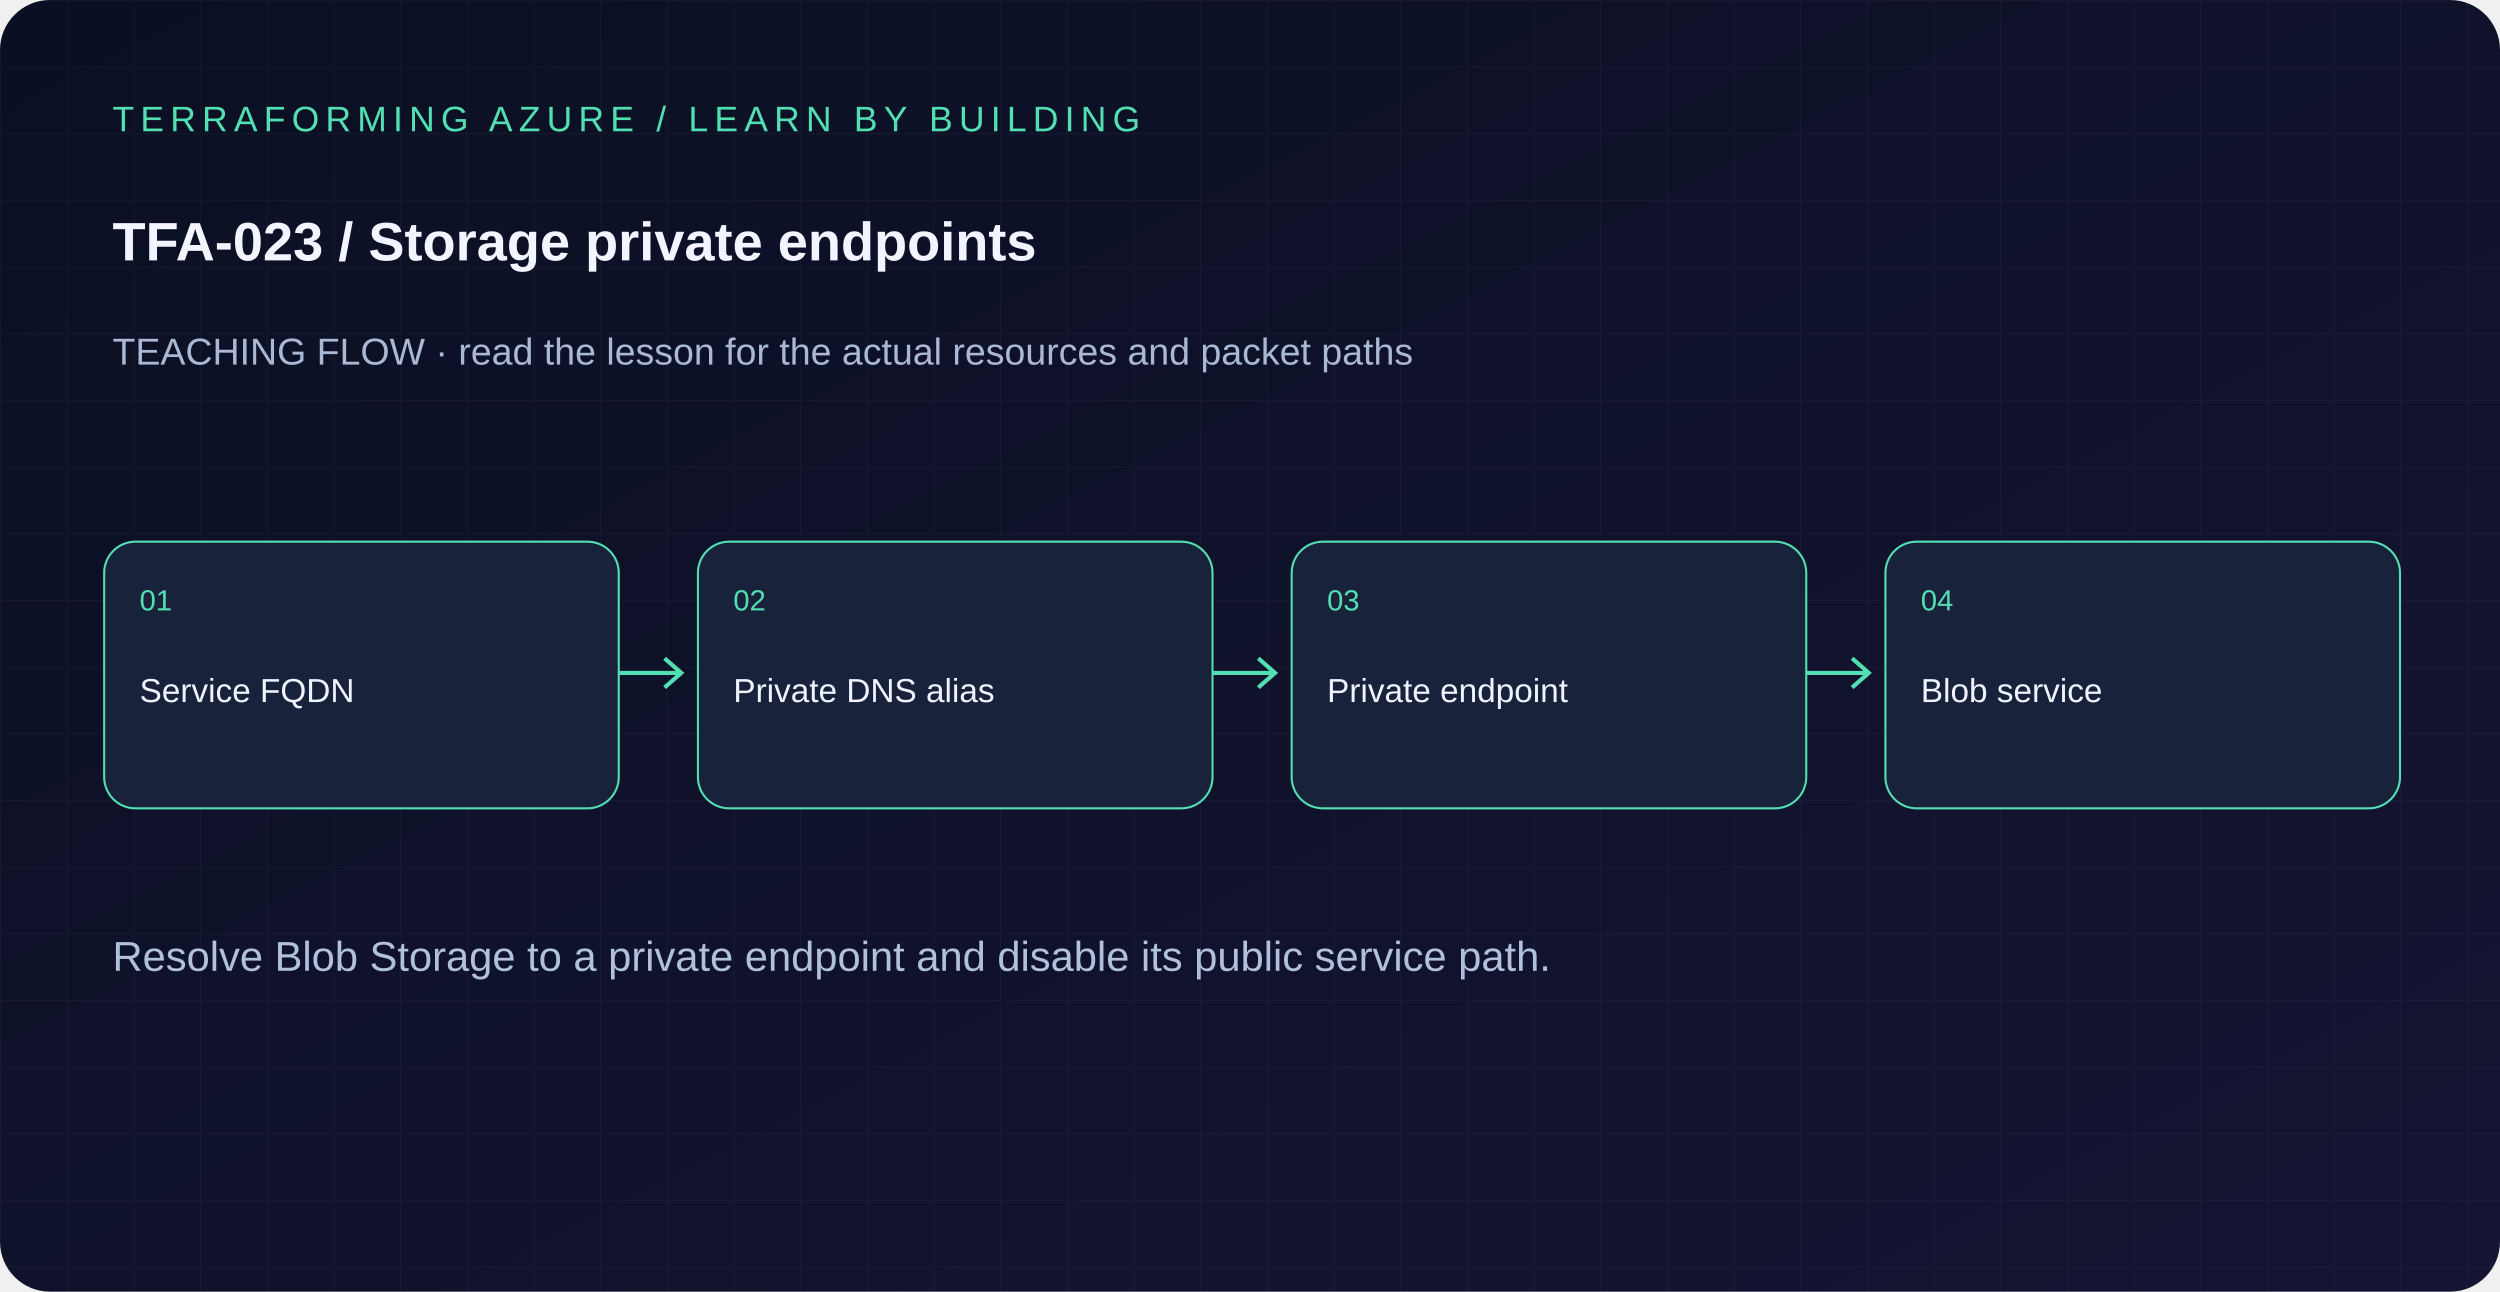
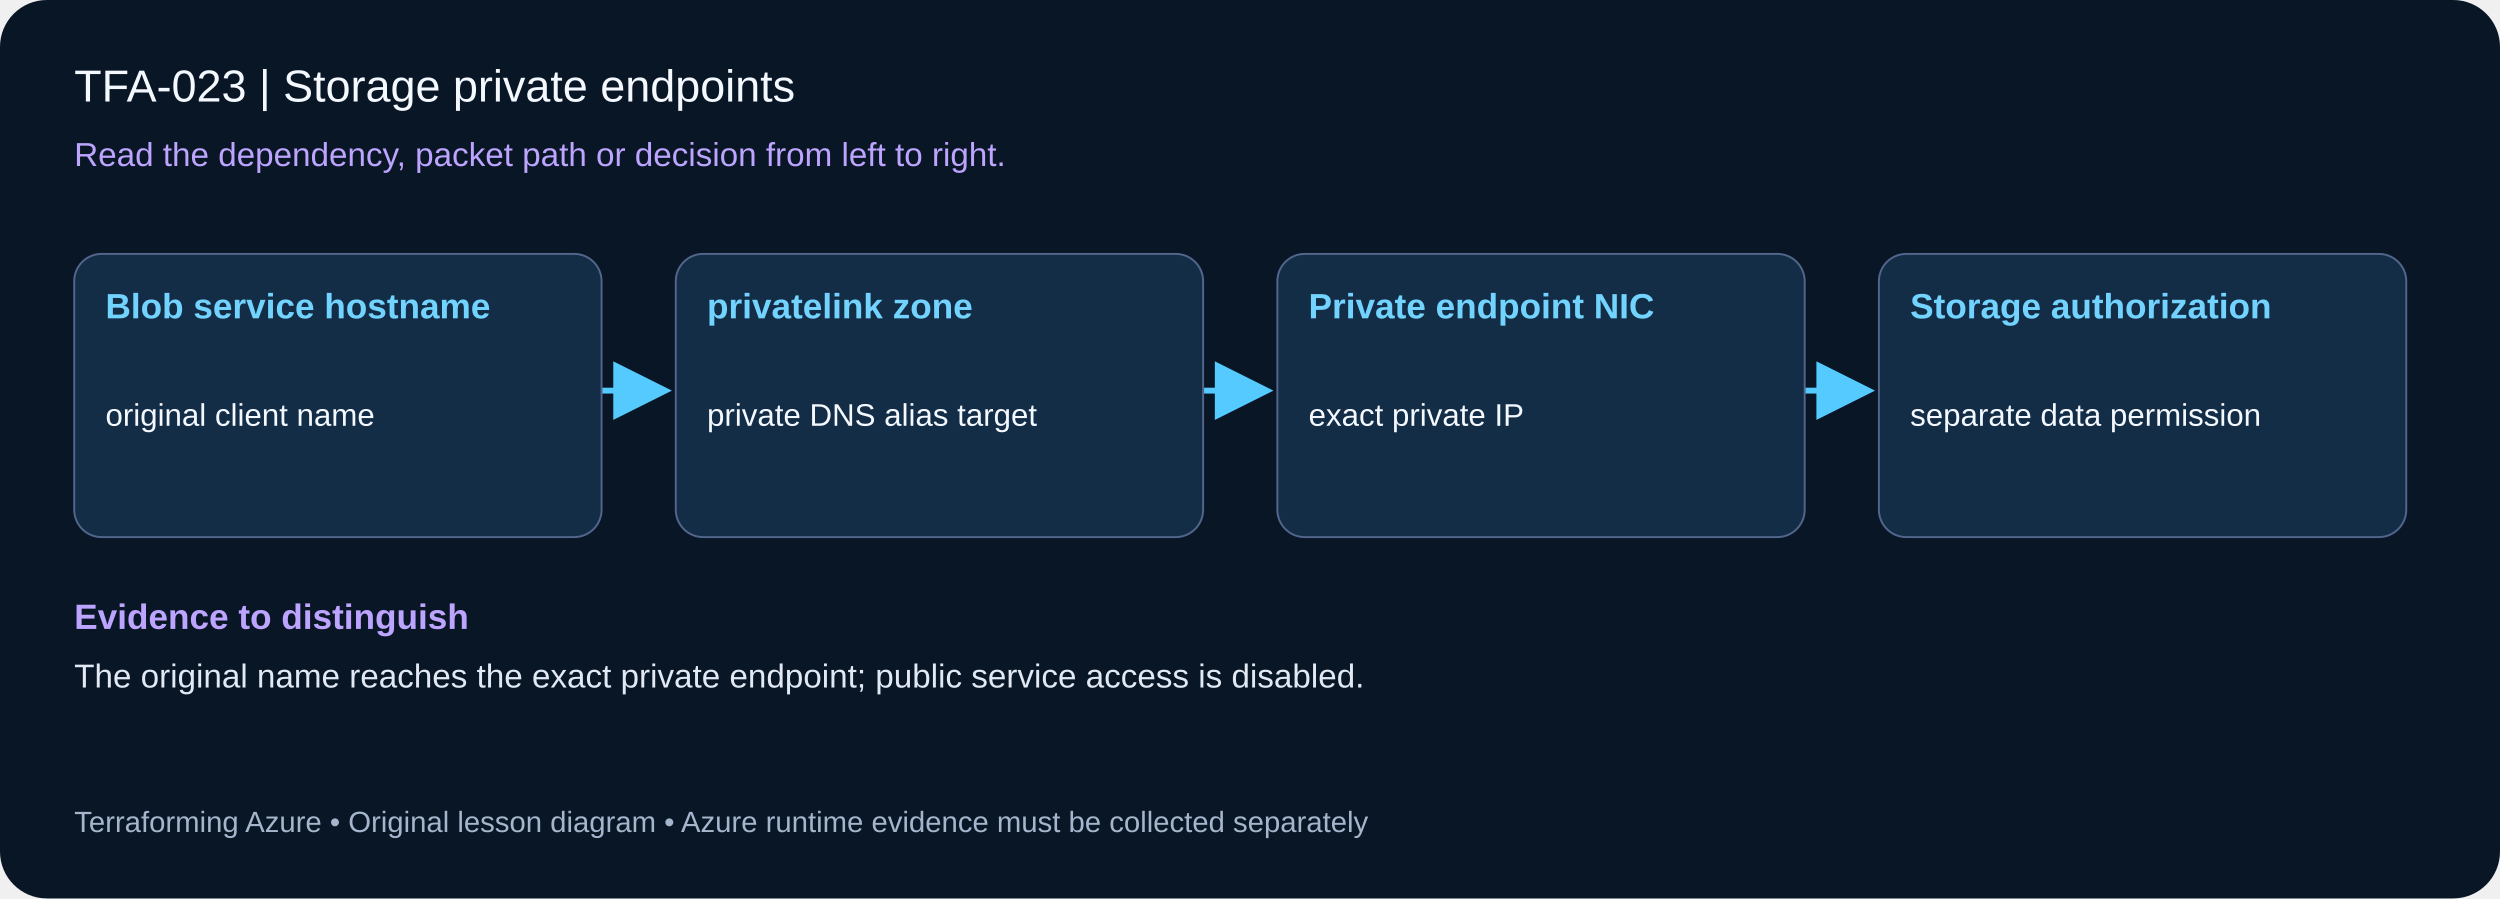
- <svg xmlns="http://www.w3.org/2000/svg" viewBox="0 0 1200 620" role="img" aria-labelledby="title desc">
+ <svg xmlns="http://www.w3.org/2000/svg" width="1280" height="460" viewBox="0 0 1280 460" role="img" aria-labelledby="title desc">
  <defs>
-     <linearGradient id="bg" x2="1" y2="1">
-       <stop stop-color="#0a1023" />
-       <stop offset="1" stop-color="#151433" />
-     </linearGradient>
-     <pattern id="grid" width="32" height="32" patternUnits="userSpaceOnUse">
-       <path d="M32 0H0V32" fill="none" stroke="#fff" stroke-opacity=".035" />
-     </pattern>
+     <marker id="arrow" markerWidth="10" markerHeight="10" refX="8" refY="5" orient="auto">
+       <path d="M0,0 L10,5 L0,10 Z" fill="#55caff" />
+     </marker>
  </defs>
-   <rect width="100%" height="100%" rx="24" fill="url(#bg)" />
-   <rect width="100%" height="100%" rx="24" fill="url(#grid)" />
-   <text x="54" y="63" fill="#52e0b3" font-family="Segoe UI,Arial,sans-serif" font-size="17" letter-spacing="3">TERRAFORMING AZURE / LEARN BY BUILDING</text>
-   <text x="54" y="125" fill="#f2f5ff" font-family="Segoe UI,Arial" font-size="26" font-weight="700">TFA-023 / Storage private endpoints</text>
-   <text x="54" y="175" fill="#aab8d4" font-family="Segoe UI,Arial" font-size="18">TEACHING FLOW · read the lesson for the actual resources and packet paths</text>
-   <path d="M297 323h30m-8-7 8 7-8 7" stroke="#52e0b3" stroke-width="2" fill="none" />
-   <rect x="50" y="260" width="247" height="128" rx="15" fill="#19223b" stroke="#52e0b3" />
-   <text x="67" y="293" fill="#52e0b3" font-family="Segoe UI,Arial" font-size="14">01</text>
-   <text x="67" y="337" fill="#eff3ff" font-family="Segoe UI,Arial" font-size="16">Service FQDN</text>
-   <path d="M582 323h30m-8-7 8 7-8 7" stroke="#52e0b3" stroke-width="2" fill="none" />
-   <rect x="335" y="260" width="247" height="128" rx="15" fill="#19223b" stroke="#52e0b3" />
-   <text x="352" y="293" fill="#52e0b3" font-family="Segoe UI,Arial" font-size="14">02</text>
-   <text x="352" y="337" fill="#eff3ff" font-family="Segoe UI,Arial" font-size="16">Private DNS alias</text>
-   <path d="M867 323h30m-8-7 8 7-8 7" stroke="#52e0b3" stroke-width="2" fill="none" />
-   <rect x="620" y="260" width="247" height="128" rx="15" fill="#19223b" stroke="#52e0b3" />
-   <text x="637" y="293" fill="#52e0b3" font-family="Segoe UI,Arial" font-size="14">03</text>
-   <text x="637" y="337" fill="#eff3ff" font-family="Segoe UI,Arial" font-size="16">Private endpoint</text>
-   <rect x="905" y="260" width="247" height="128" rx="15" fill="#19223b" stroke="#52e0b3" />
-   <text x="922" y="293" fill="#52e0b3" font-family="Segoe UI,Arial" font-size="14">04</text>
-   <text x="922" y="337" fill="#eff3ff" font-family="Segoe UI,Arial" font-size="16">Blob service</text>
-   <text x="54" y="466" fill="#b1c1dc" font-family="Segoe UI,Arial" font-size="20">Resolve Blob Storage to a private endpoint and disable its public service path.</text>
+   <rect width="1280" height="460" rx="24" fill="#091625" />
+   <text x="38" y="52" font-family="Arial,sans-serif" font-size="23" fill="#f4f8ff">TFA-023 | Storage private endpoints</text>
+   <text x="38" y="85" font-family="Arial,sans-serif" font-size="17" fill="#bca4ff">Read the dependency, packet path or decision from left to right.</text>
+   <line x1="308" y1="200" x2="338" y2="200" stroke="#55caff" stroke-width="3" marker-end="url(#arrow)" />
+   <rect x="38" y="130" width="270" height="145" rx="14" fill="#132d47" stroke="#52658c" />
+   <text x="54" y="163" font-family="Arial,sans-serif" font-size="18" font-weight="bold" fill="#72d3ff">Blob service hostname</text>
+   <text x="54" y="218" font-family="Arial,sans-serif" font-size="16" fill="#f4f8ff">original client name</text>
+   <line x1="616" y1="200" x2="646" y2="200" stroke="#55caff" stroke-width="3" marker-end="url(#arrow)" />
+   <rect x="346" y="130" width="270" height="145" rx="14" fill="#132d47" stroke="#52658c" />
+   <text x="362" y="163" font-family="Arial,sans-serif" font-size="18" font-weight="bold" fill="#72d3ff">privatelink zone</text>
+   <text x="362" y="218" font-family="Arial,sans-serif" font-size="16" fill="#f4f8ff">private DNS alias target</text>
+   <line x1="924" y1="200" x2="954" y2="200" stroke="#55caff" stroke-width="3" marker-end="url(#arrow)" />
+   <rect x="654" y="130" width="270" height="145" rx="14" fill="#132d47" stroke="#52658c" />
+   <text x="670" y="163" font-family="Arial,sans-serif" font-size="18" font-weight="bold" fill="#72d3ff">Private endpoint NIC</text>
+   <text x="670" y="218" font-family="Arial,sans-serif" font-size="16" fill="#f4f8ff">exact private IP</text>
+   <rect x="962" y="130" width="270" height="145" rx="14" fill="#132d47" stroke="#52658c" />
+   <text x="978" y="163" font-family="Arial,sans-serif" font-size="18" font-weight="bold" fill="#72d3ff">Storage authorization</text>
+   <text x="978" y="218" font-family="Arial,sans-serif" font-size="16" fill="#f4f8ff">separate data permission</text>
+   <text x="38" y="322" font-family="Arial,sans-serif" font-size="18" font-weight="bold" fill="#bca4ff">Evidence to distinguish</text>
+   <text x="38" y="352" font-family="Arial,sans-serif" font-size="17" fill="#e1e9f4">The original name reaches the exact private endpoint; public service access is disabled.</text>
+   <text x="38" y="426" font-family="Arial,sans-serif" font-size="15" fill="#a4b5cc">Terraforming Azure • Original lesson diagram • Azure runtime evidence must be collected separately</text>
</svg>
